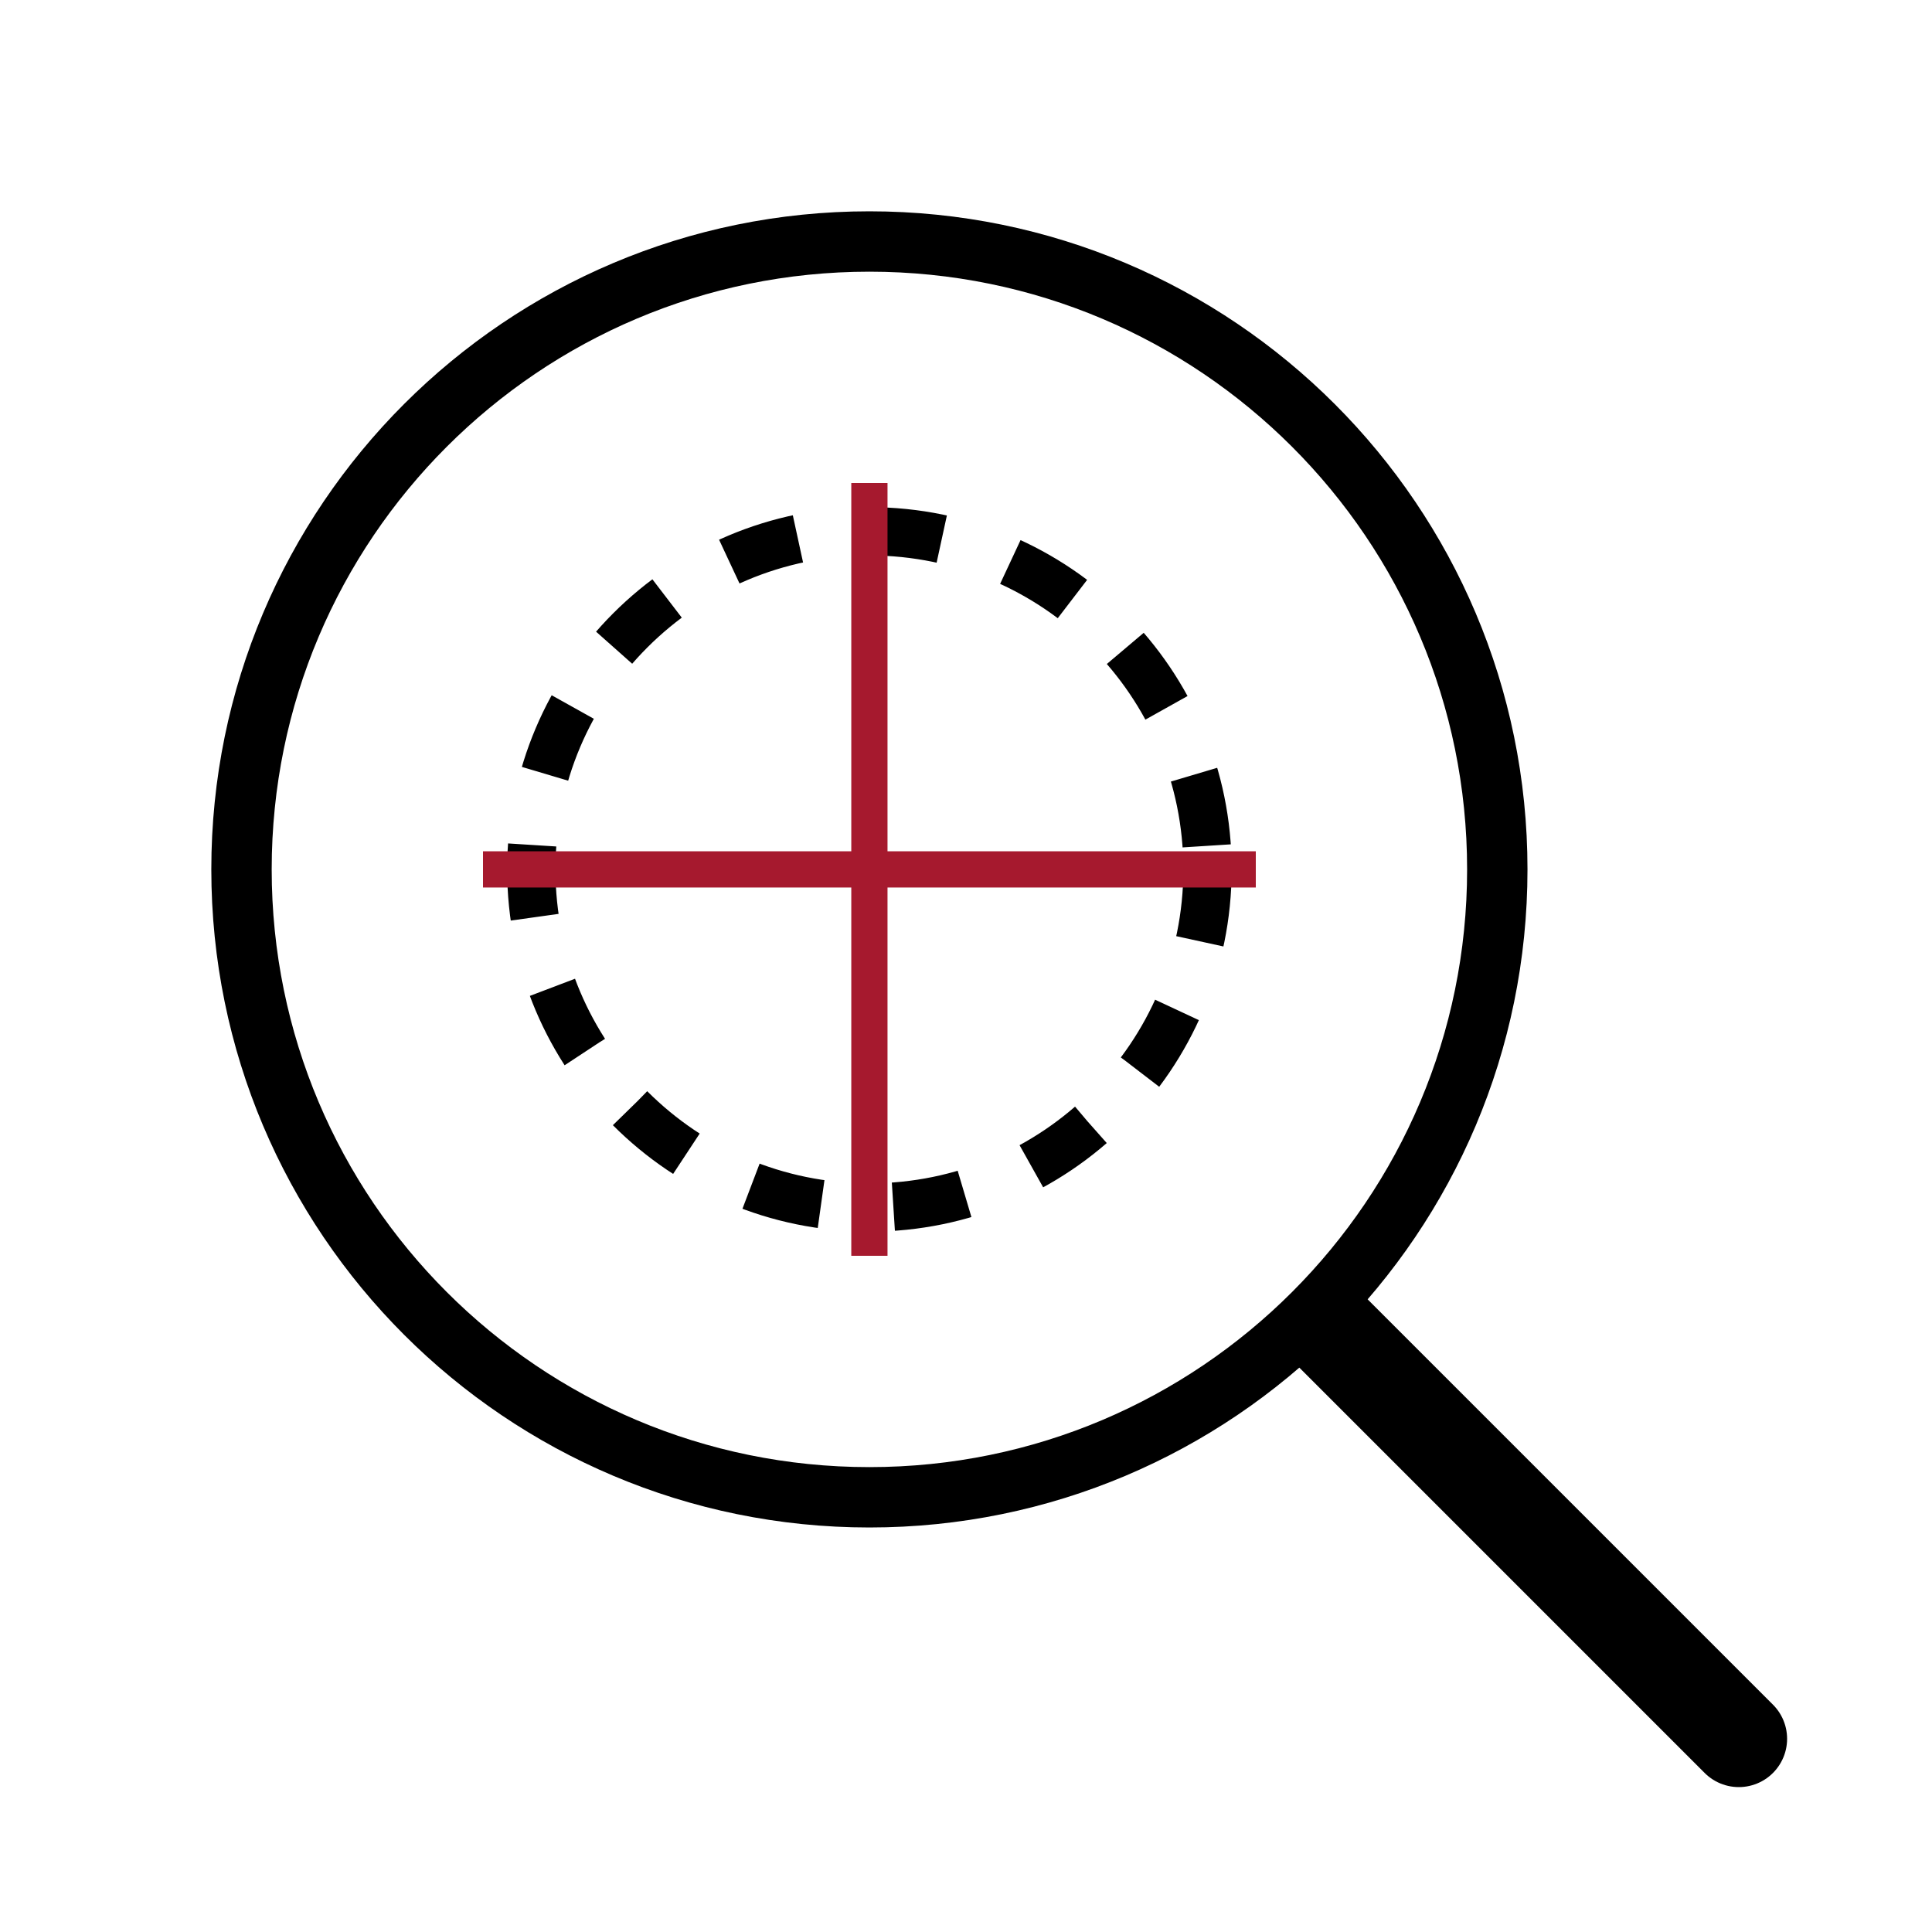
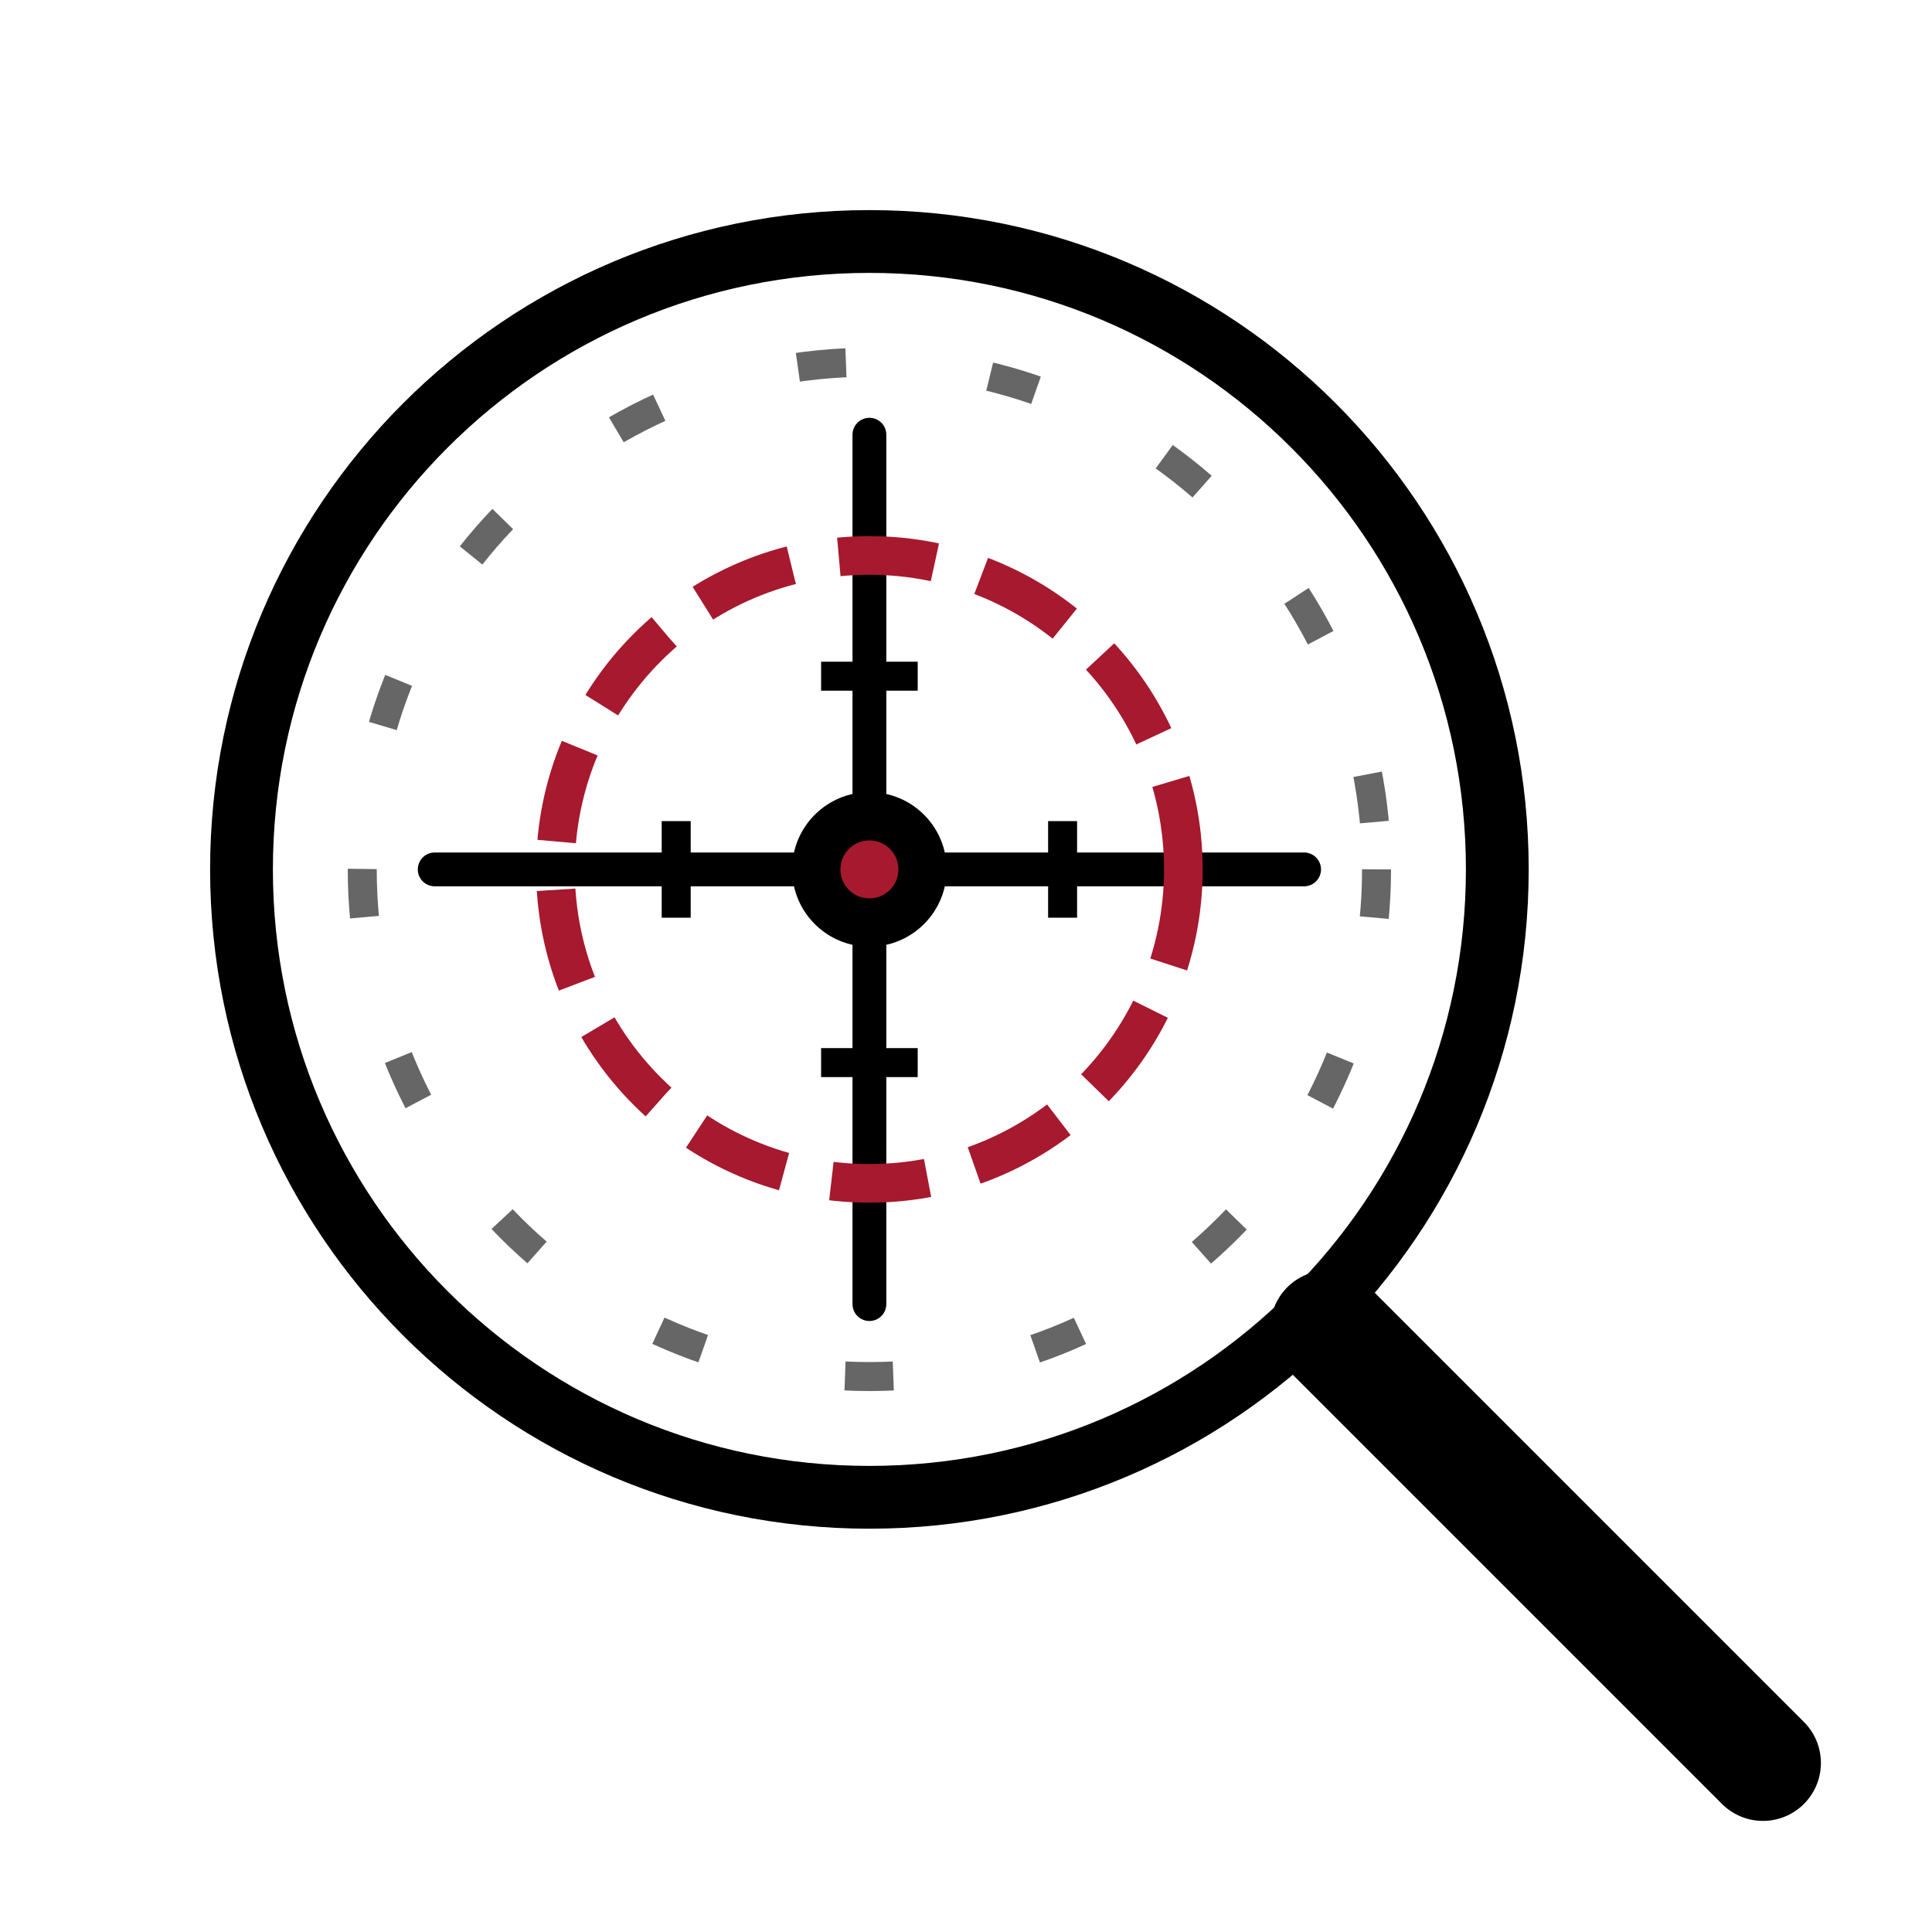
- <svg xmlns="http://www.w3.org/2000/svg" id="search-lens-svg" viewBox="0 0 80 80" width="80" height="80" fill="none" stroke="currentColor" stroke-width="2" role="img" aria-label="Scientific search lens reticle">
-   <circle id="outer-ring" cx="36" cy="36" r="26" stroke-width="2.5" />
-   <circle id="inner-ring" cx="36" cy="36" r="14" stroke-dasharray="3 3">
-     <animate values="0.3;0.8;0.3" keyTimes="0;0.5;1" dur="2400ms" begin="0ms" repeatCount="indefinite" fill="freeze" attributeName="opacity" />
+ <svg xmlns="http://www.w3.org/2000/svg" id="search-lens-svg" viewBox="0 0 80 80" width="80" height="80" fill="none" stroke="currentColor" stroke-width="2" role="img" aria-label="Scientific search lens and reticle calibration emblem">
+   <circle id="outer-rim" cx="36" cy="36" r="26" stroke-width="2.6" />
+   <line id="lens-handle" x1="55" y1="55" x2="73" y2="73" stroke-width="4.8" stroke-linecap="round" />
+   <g transform-origin="36 36">
+     <circle cx="36" cy="36" r="21" stroke="currentColor" stroke-width="1.2" stroke-dasharray="2 6" stroke-opacity="0.6" />
+     <animateTransform attributeName="transform" type="rotate" values="0 36 36; 60 36 36; 0 36 36; -60 36 36; 0 36 36" dur="9s" repeatCount="indefinite" calcMode="spline" keySplines="0.4 0 0.2 1; 0.4 0 0.2 1; 0.4 0 0.2 1; 0.4 0 0.2 1" />
+   </g>
+   <line id="reticle-h" x1="18" y1="36" x2="54" y2="36" stroke="currentColor" stroke-width="1.4" stroke-linecap="round" />
+   <line id="reticle-v" x1="36" y1="18" x2="36" y2="54" stroke="currentColor" stroke-width="1.4" stroke-linecap="round" />
+   <line x1="28" y1="34" x2="28" y2="38" stroke="currentColor" stroke-width="1.2" />
+   <line x1="44" y1="34" x2="44" y2="38" stroke="currentColor" stroke-width="1.2" />
+   <line x1="34" y1="28" x2="38" y2="28" stroke="currentColor" stroke-width="1.2" />
+   <line x1="34" y1="44" x2="38" y2="44" stroke="currentColor" stroke-width="1.2" />
+   <circle id="target-ring" cx="36" cy="36" r="13" stroke="#a6192e" stroke-width="1.6" stroke-dasharray="4 2">
+     <animate attributeName="r" values="15;10;15" dur="2.4s" repeatCount="indefinite" calcMode="spline" keySplines="0.4 0 0.2 1; 0.4 0 0.2 1" />
+     <animate attributeName="stroke-opacity" values="0.4;1;0.4" dur="2.4s" repeatCount="indefinite" />
  </circle>
-   <line id="reticle-h" x1="20" y1="36" x2="52" y2="36" stroke="#a6192e" stroke-width="1.5">
-     <animate values="0.4;1;0.4" keyTimes="0;0.5;1" dur="2000ms" begin="200ms" repeatCount="indefinite" fill="freeze" attributeName="opacity" />
-   </line>
-   <line id="reticle-v" x1="36" y1="20" x2="36" y2="52" stroke="#a6192e" stroke-width="1.5">
-     <animate values="0.4;1;0.4" keyTimes="0;0.5;1" dur="2000ms" begin="200ms" repeatCount="indefinite" fill="freeze" attributeName="opacity" />
-   </line>
-   <line id="lens-handle" x1="55" y1="55" x2="72" y2="72" stroke-width="4" stroke-linecap="round" />
+   <circle id="focal-point" cx="36" cy="36" r="2.2" fill="#a6192e">
+     <animate attributeName="r" values="1.8;2.8;1.8" dur="1.2s" repeatCount="indefinite" calcMode="spline" keySplines="0.4 0 0.2 1; 0.4 0 0.2 1" />
+   </circle>
</svg>
